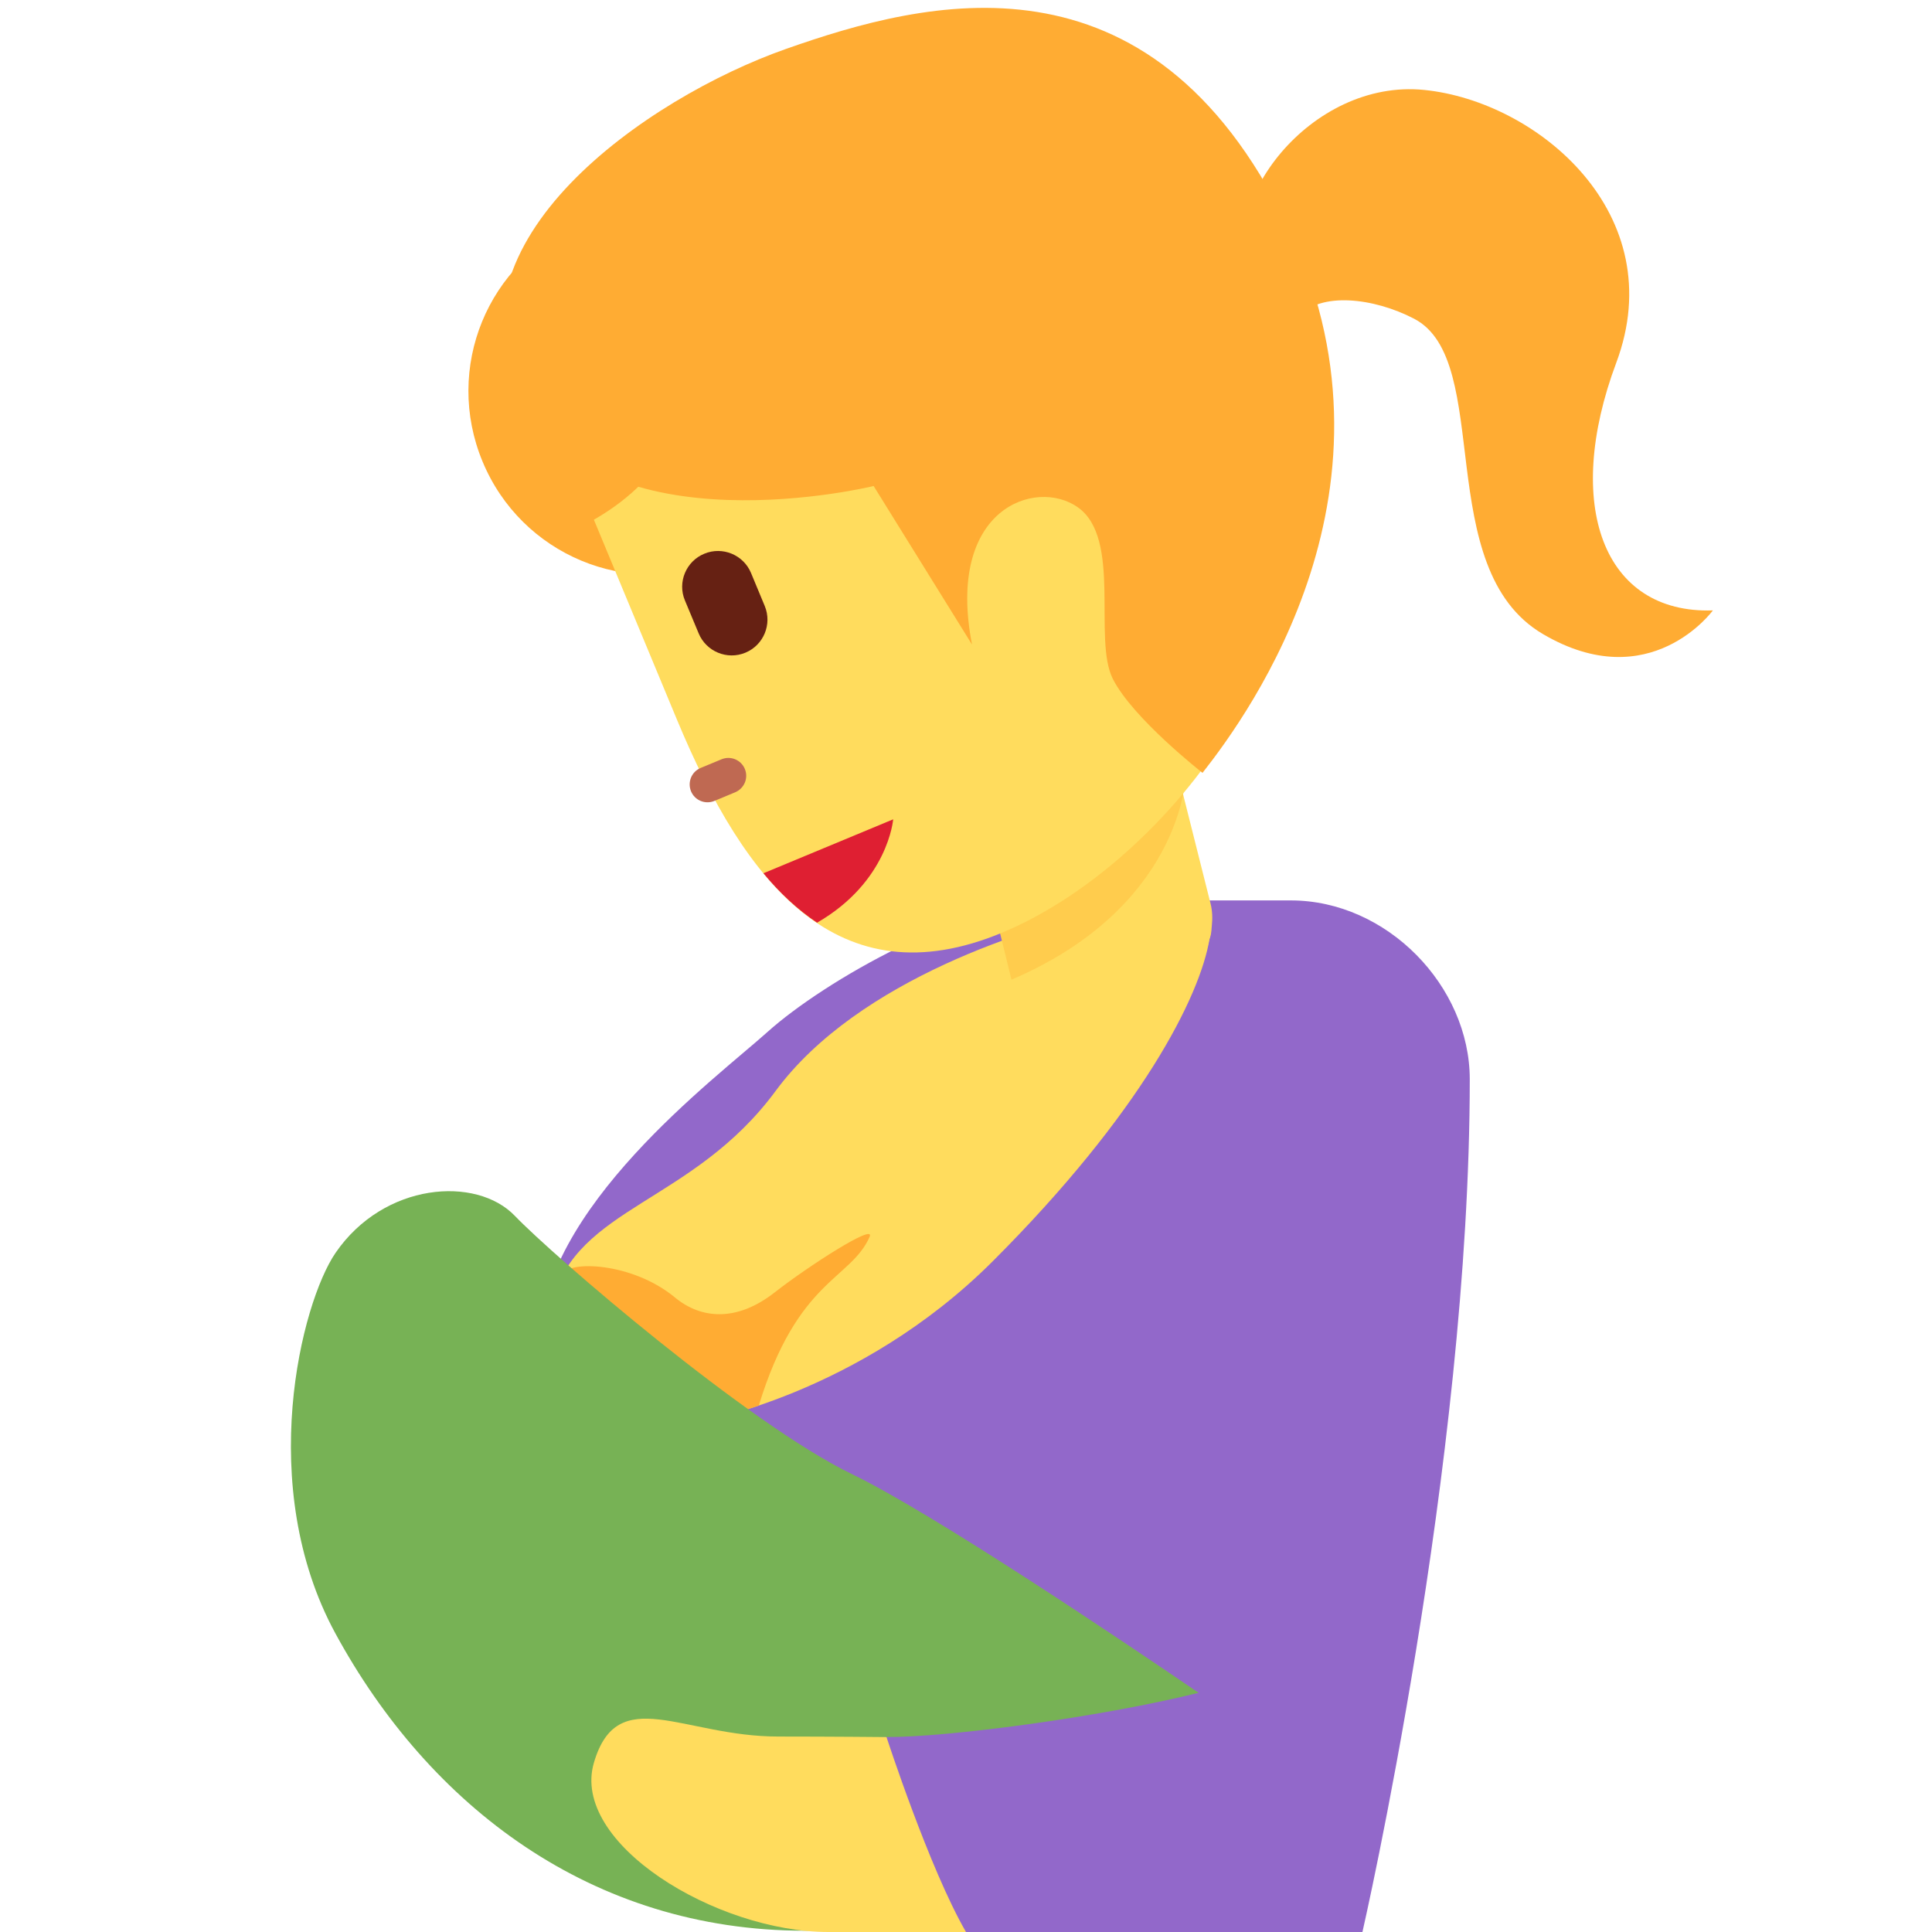
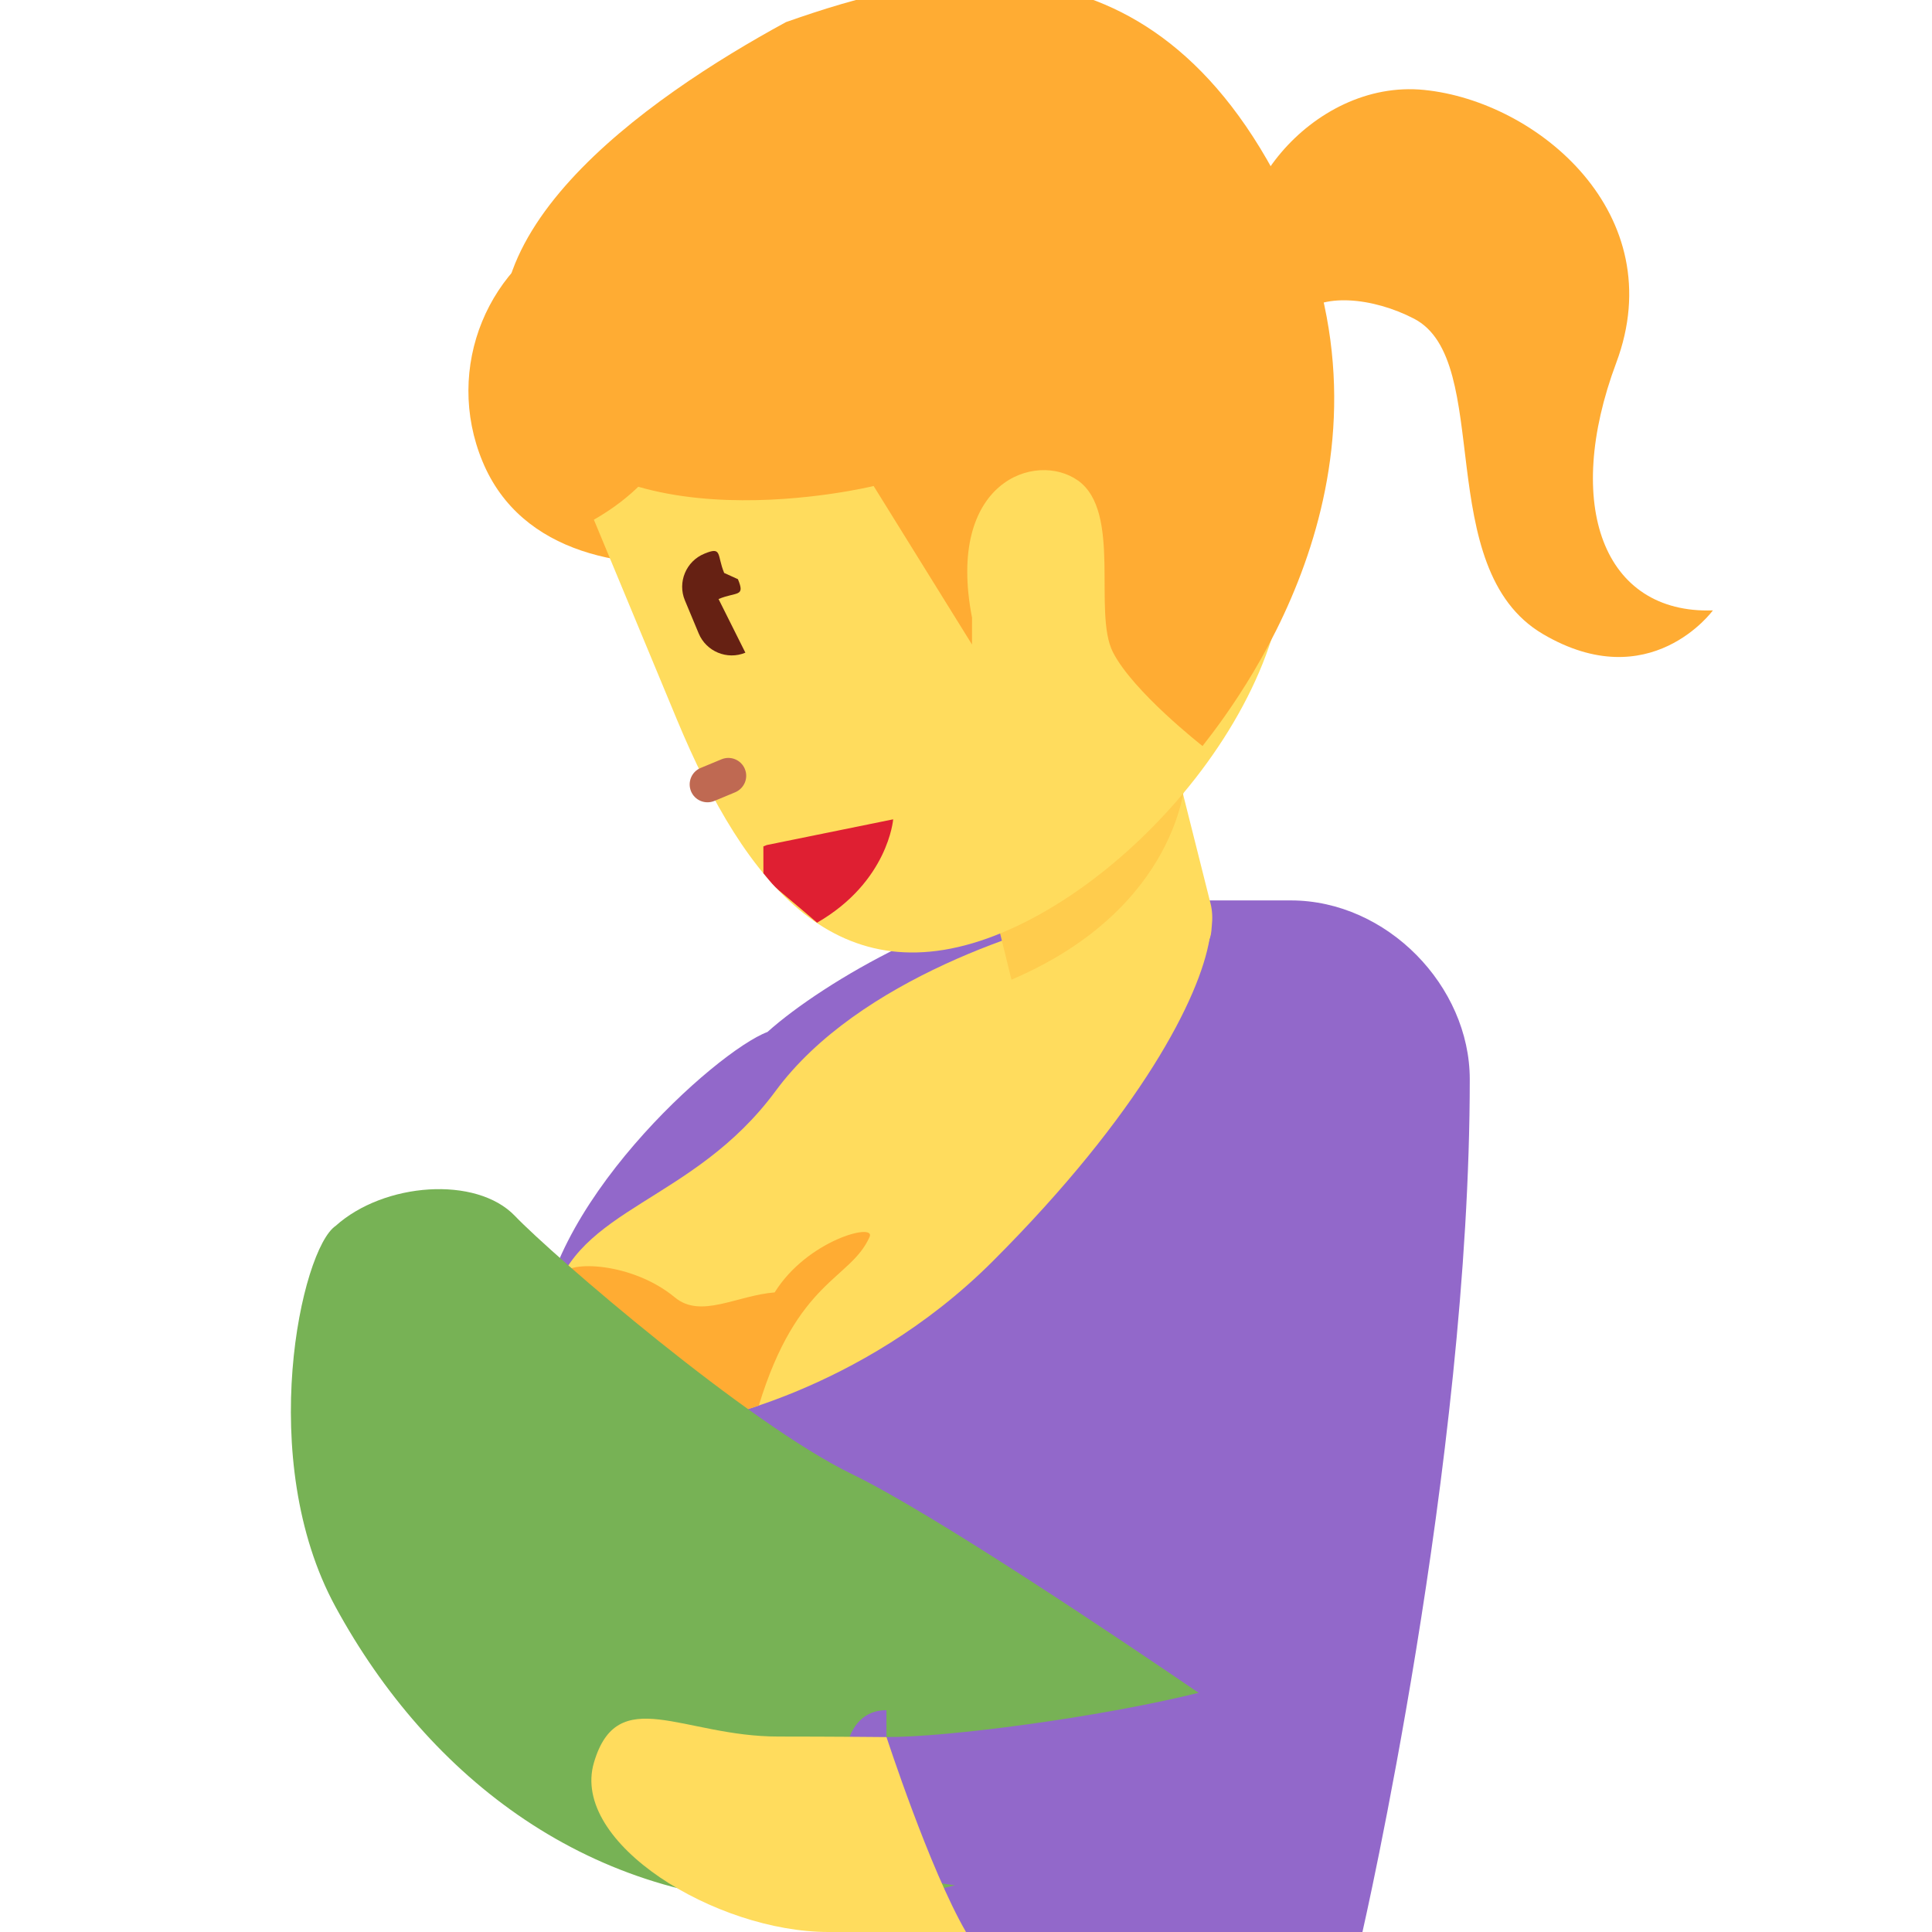
- <svg xmlns="http://www.w3.org/2000/svg" viewBox="0 0 36 36">
-   <path fill="#9268CA" d="M24.053 16.778h-4.282c-1.793 0-4.416 1.504-5.47 2.451-.953.856-4.246 3.302-4.246 5.802 0 4.716 5.38 10.969 5.38 10.969h9.952s2-8.719 2-15.889c0-1.736-1.541-3.333-3.334-3.333z" />
-   <path fill="#FFDC5D" d="M22.538 17.493c-.178 1.084-1.277 3.246-4.038 6.007-2.5 2.5-5.5 3-5.5 3s-3.457.765-2.703-2.25c.44-1.762 2.616-1.833 4.156-3.922 1.545-2.096 4.842-3.087 6.047-3.328 2.5-.5 2.038.493 2.038.493z" />
-   <path fill="#FFAC33" d="M14.435 24.082c-.712.558-1.376.494-1.859.094-.796-.66-2.004-.693-2.092-.426.023 1.026 1.116 1.483 1.316 2.556.007.037.018.074.027.112.566.192 1.173.082 1.173.082s.572-.111 1.139-.309c.719-2.353 1.709-2.342 2.065-3.144.119-.27-1.163.56-1.769 1.035zm.81-18.078c.724 1.74-.09 3.73-1.817 4.446-1.728.718-3.714-.109-4.436-1.849-.723-1.739.091-3.73 1.819-4.447 1.728-.717 3.714.11 4.434 1.85z" />
-   <path fill="#FFDC5D" d="M18.113 15.261l.639 2.538c.258 1.026.069 1.857 1.581 1.915 1.056.04 2.483-1.846 2.225-2.873l-.638-2.538-3.807.958z" />
-   <path fill="#FFCC4D" d="M18.113 15.261l.734 2.994c3.132-1.339 3.236-3.719 3.236-3.719l-3.97.725z" />
-   <path fill="#FFDC5D" d="M12.622 4.758s1.356 3.263-1.556 4.926l1.549 3.728c1.27 3.052 3 5.239 6.056 3.968 3.057-1.27 6.278-5.513 5.008-8.565l-1.281-3.086c-6.926 2.608-9.776-.971-9.776-.971z" />
-   <path fill="#BF6952" d="M13.699 14.763l-.387.161c-.17.07-.365-.008-.436-.18-.069-.17.01-.364.179-.434l.388-.161c.171-.072.366.01.436.179.071.171-.011.363-.18.435z" />
-   <path fill="#662113" d="M13.889 12.162c-.339.141-.729-.021-.87-.359l-.257-.616c-.141-.337.021-.729.361-.869.34-.142.731.021.871.358l.256.616c.14.338-.02.729-.361.87z" />
-   <path fill="#DF1F32" d="M14.225 16.272c.306.37.64.68 1 .921 1.326-.765 1.418-1.926 1.418-1.926l-2.355.979-.063.026z" />
-   <path fill="#FFAC33" d="M18.112 12.01l-1.833-2.954s-5.064 1.243-6.58-1.649C8.183 4.516 12.047 1.826 14.645.912c2.598-.915 6.773-2.009 9.332 3.261 2.37 4.882-.68 9.096-1.57 10.228 0 0-1.297-1.013-1.671-1.751-.374-.739.172-2.612-.65-3.196-.781-.554-2.468.014-1.974 2.556z" />
-   <path fill="#FFAC33" d="M23.306 5.242c-.682-1.427 1.115-3.782 3.234-3.566 2.12.215 4.612 2.319 3.576 5.085-.989 2.645-.247 4.682 1.801 4.613 0 0-1.172 1.615-3.168.44-2.083-1.225-.903-5.099-2.401-5.876-.752-.391-1.749-.505-2.151-.034-.399.47-.891-.662-.891-.662z" />
-   <path fill="#77B255" d="M16.518 32.367c1.105.007 3.938-.359 5.817-.824-1.457-.994-4.946-3.342-6.46-4.075-1.938-.938-5.562-4.062-6.281-4.812s-2.438-.625-3.34.687c-.641.933-1.499 4.346-.004 7.094 1.747 3.212 4.769 5.539 8.744 5.539 1.05 0 1.978-.134 2.801-.348-2.253-.218-2.606-3.269-1.277-3.261z" />
-   <path fill="#FFDC5D" d="M18 36h-2.565c-2.094 0-4.81-1.656-4.368-3.156.44-1.495 1.654-.486 3.434-.486 1 0 2.018.01 2.018.01S17.318 34.824 18 36z" />
+ <svg xmlns="http://www.w3.org/2000/svg" viewBox="0 0 72 72">
+   <path fill="#9268CA" d="M48.106 33.556h-8.564c-3.586 0-8.832 3.008-10.94 4.902-1.906.712-8.492 6.604-8.492 11.604 0 9.432 10.76 21.938 10.76 21.938h19.904s4-17.438 4-31.778c0-3.472-3.082-6.666-6.668-6.666z" />
+   <path fill="#FFDC5D" d="M45.076 34.986c-0.356 2.168-2.554 6.492-8.076 12.014-5 5-11 6-11 6s-6.914.53-5.406-4.5c0.88-3.524 5.232-3.666 8.312-7.844 3.09-4.192 9.684-6.174 12.094-6.656 5-1 4.076.986 4.076.986z" />
+   <path fill="#FFAC33" d="M28.87 48.164c-1.424.116-2.752.988-3.718.188-1.592-1.32-4.008-1.386-4.184-0.852.046 2.052 2.232 2.966 2.632 5.112.014.074.036.148.054.224.132.384 2.346.164 2.346.164s1.144-0.222 2.278-0.618c1.438-4.706 3.418-4.684 4.13-6.288.238-0.54-2.326.12-3.538 2.07zm1.62-36.156c1.448 3.48-0.18 7.46-3.634 8.892-3.456.436-7.428-0.218-8.872-3.698-1.446-3.478.182-7.46 3.638-8.894 3.456-1.434 7.428.22 8.868 3.7z" />
+   <path fill="#FFDC5D" d="M36.226 30.522l1.278 5.076c0.516 2.052.138 3.714 3.162 3.83 2.112.08 4.966-3.692 4.45-5.746l-1.276-5.076-7.614.916z" />
+   <path fill="#FFCC4D" d="M36.226 30.522l1.468 5.988c6.264-2.678 6.472-7.438 6.472-7.438l-7.941.45z" />
+   <path fill="#FFDC5D" d="M25.244 9.516s2.712 6.526-3.112 9.852l3.098 7.456c2.54 6.104 6 10.478 12.112 7.936 6.114-2.54 12.556-11.026 10.016-17.13l-2.562-6.172c-13.852 5.216-19.552-1.942-19.552-1.942z" />
+   <path fill="#BF6952" d="M27.398 29.526l-0.774.322c-0.340.14-0.73-0.016-0.872-0.36-0.138-0.340.02-0.728.358-0.868l0.776-0.322c0.342-0.144.732.020.872.358.142.342-0.022.726-0.360.87z" />
+   <path fill="#662113" d="M27.778 24.324c-0.678.282-1.458-0.042-1.74-0.718l-0.514-1.232c-0.282-0.674.042-1.458.722-1.738.68-0.284.462.042.742.716l0.512.232c0.280.676-0.041.458-0.722.74z" />
+   <path fill="#DF1F32" d="M28.45 32.544c0.612.741.281.36 2 1.842 2.652-1.53 2.836-3.852 2.836-3.852l-4.711.958-0.126.052z" />
+   <path fill="#FFAC33" d="M36.224 24.02l-3.666-5.908s-10.128 2.486-13.16-3.298C16.366 9.032 24.094 3.652 29.291.824c5.196-1.83 13.546-4.018 18.664 6.522 4.74 9.764-1.36 18.192-3.14 20.456 0 0-2.594-2.026-3.342-3.502-0.748-1.478.344-5.224-1.3-6.392-1.562-1.108-4.936.028-3.948 5.112z" />
+   <path fill="#FFAC33" d="M46.612 10.484c-1.364-2.854 2.23-7.564 6.468-7.132 4.240.43 9.224 4.638 7.152 10.17-1.978 5.29-0.494 9.364 3.602 9.226 0 0-2.344 3.23-6.336.88-4.166-2.45-1.806-10.198-4.802-11.752-1.504-0.782-3.498-1.01-4.302-0.068-0.798.94-1.782-1.324-1.782-1.324z" />
+   <path fill="#77B255" d="M33.036 64.734c2.210.014 7.876-0.718 11.634-1.648-2.914-1.988-9.892-6.684-12.92-8.15-3.876-1.876-11.124-8.124-12.562-9.624s-4.876-1.25-6.681.374c-1.282.866-2.998 8.692-0.008 14.188 3.494 6.424 9.538 11.078 17.488 11.078 2.1 0 3.956-0.268 5.602-0.696-4.506-0.436-5.212-6.538-2.554-6.522z" />
+   <path fill="#FFDC5D" d="M36 72h-5.13c-4.188 0-9.62-3.312-8.736-6.312.88-2.99 3.308-0.972 6.868-0.972 2 0 4.036.02 4.036.02S34.636 69.648 36 72z" />
</svg>
